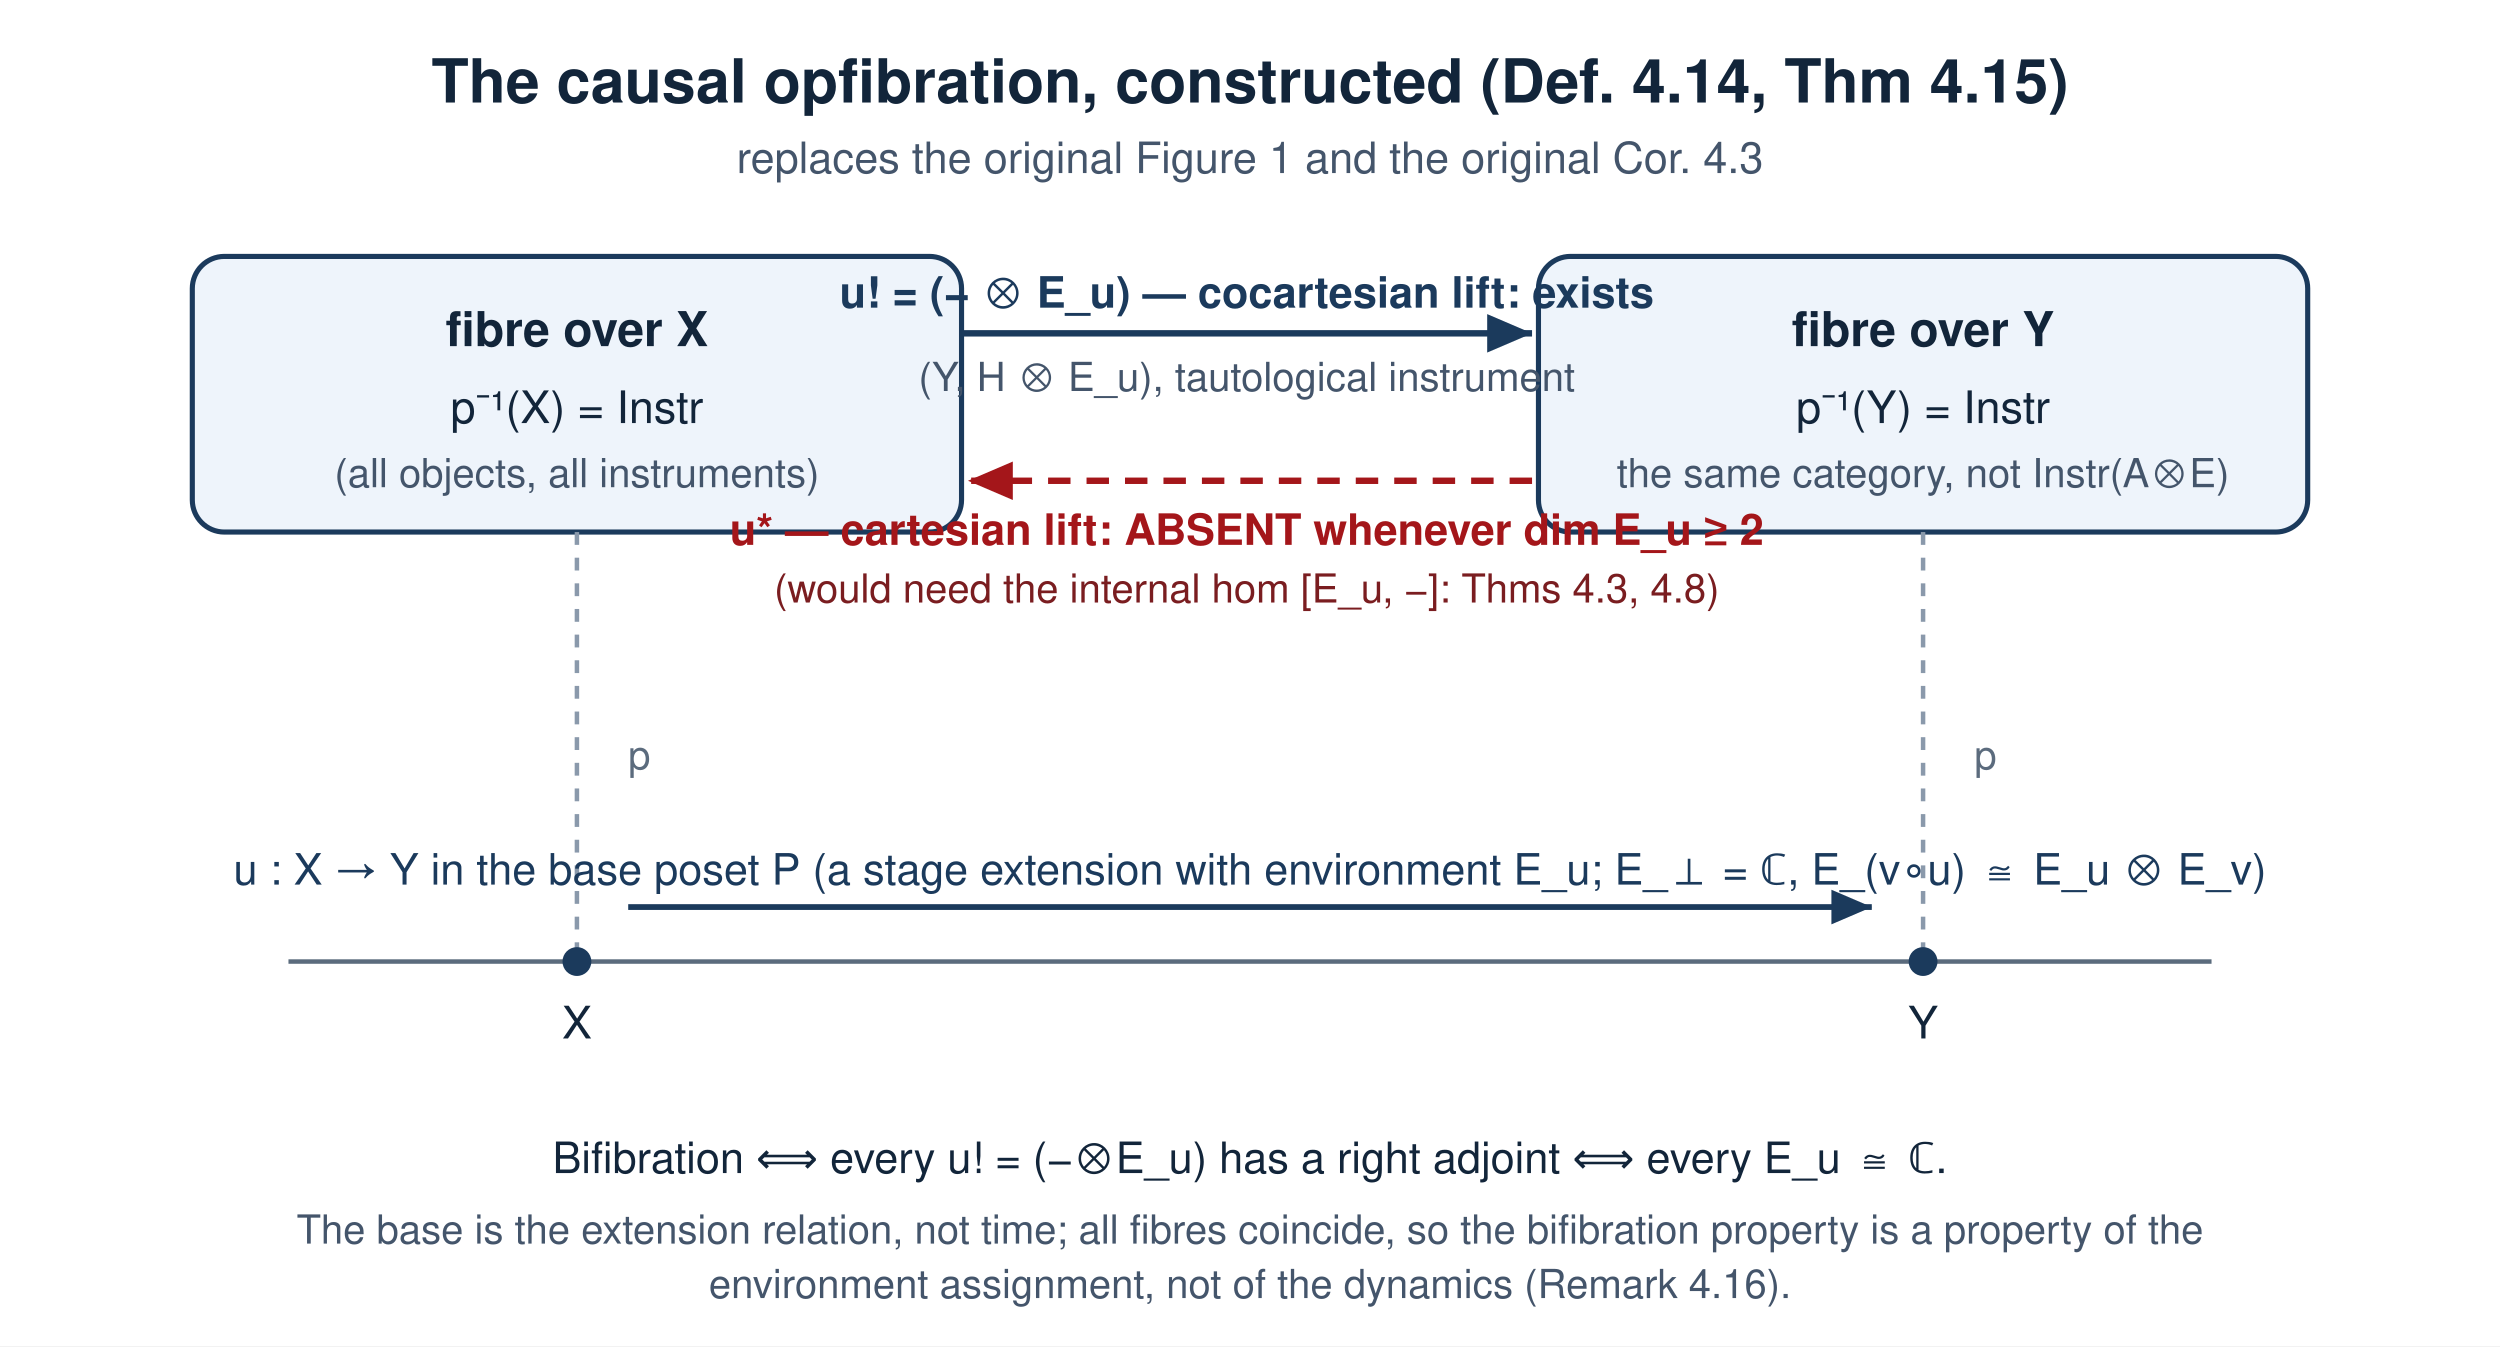
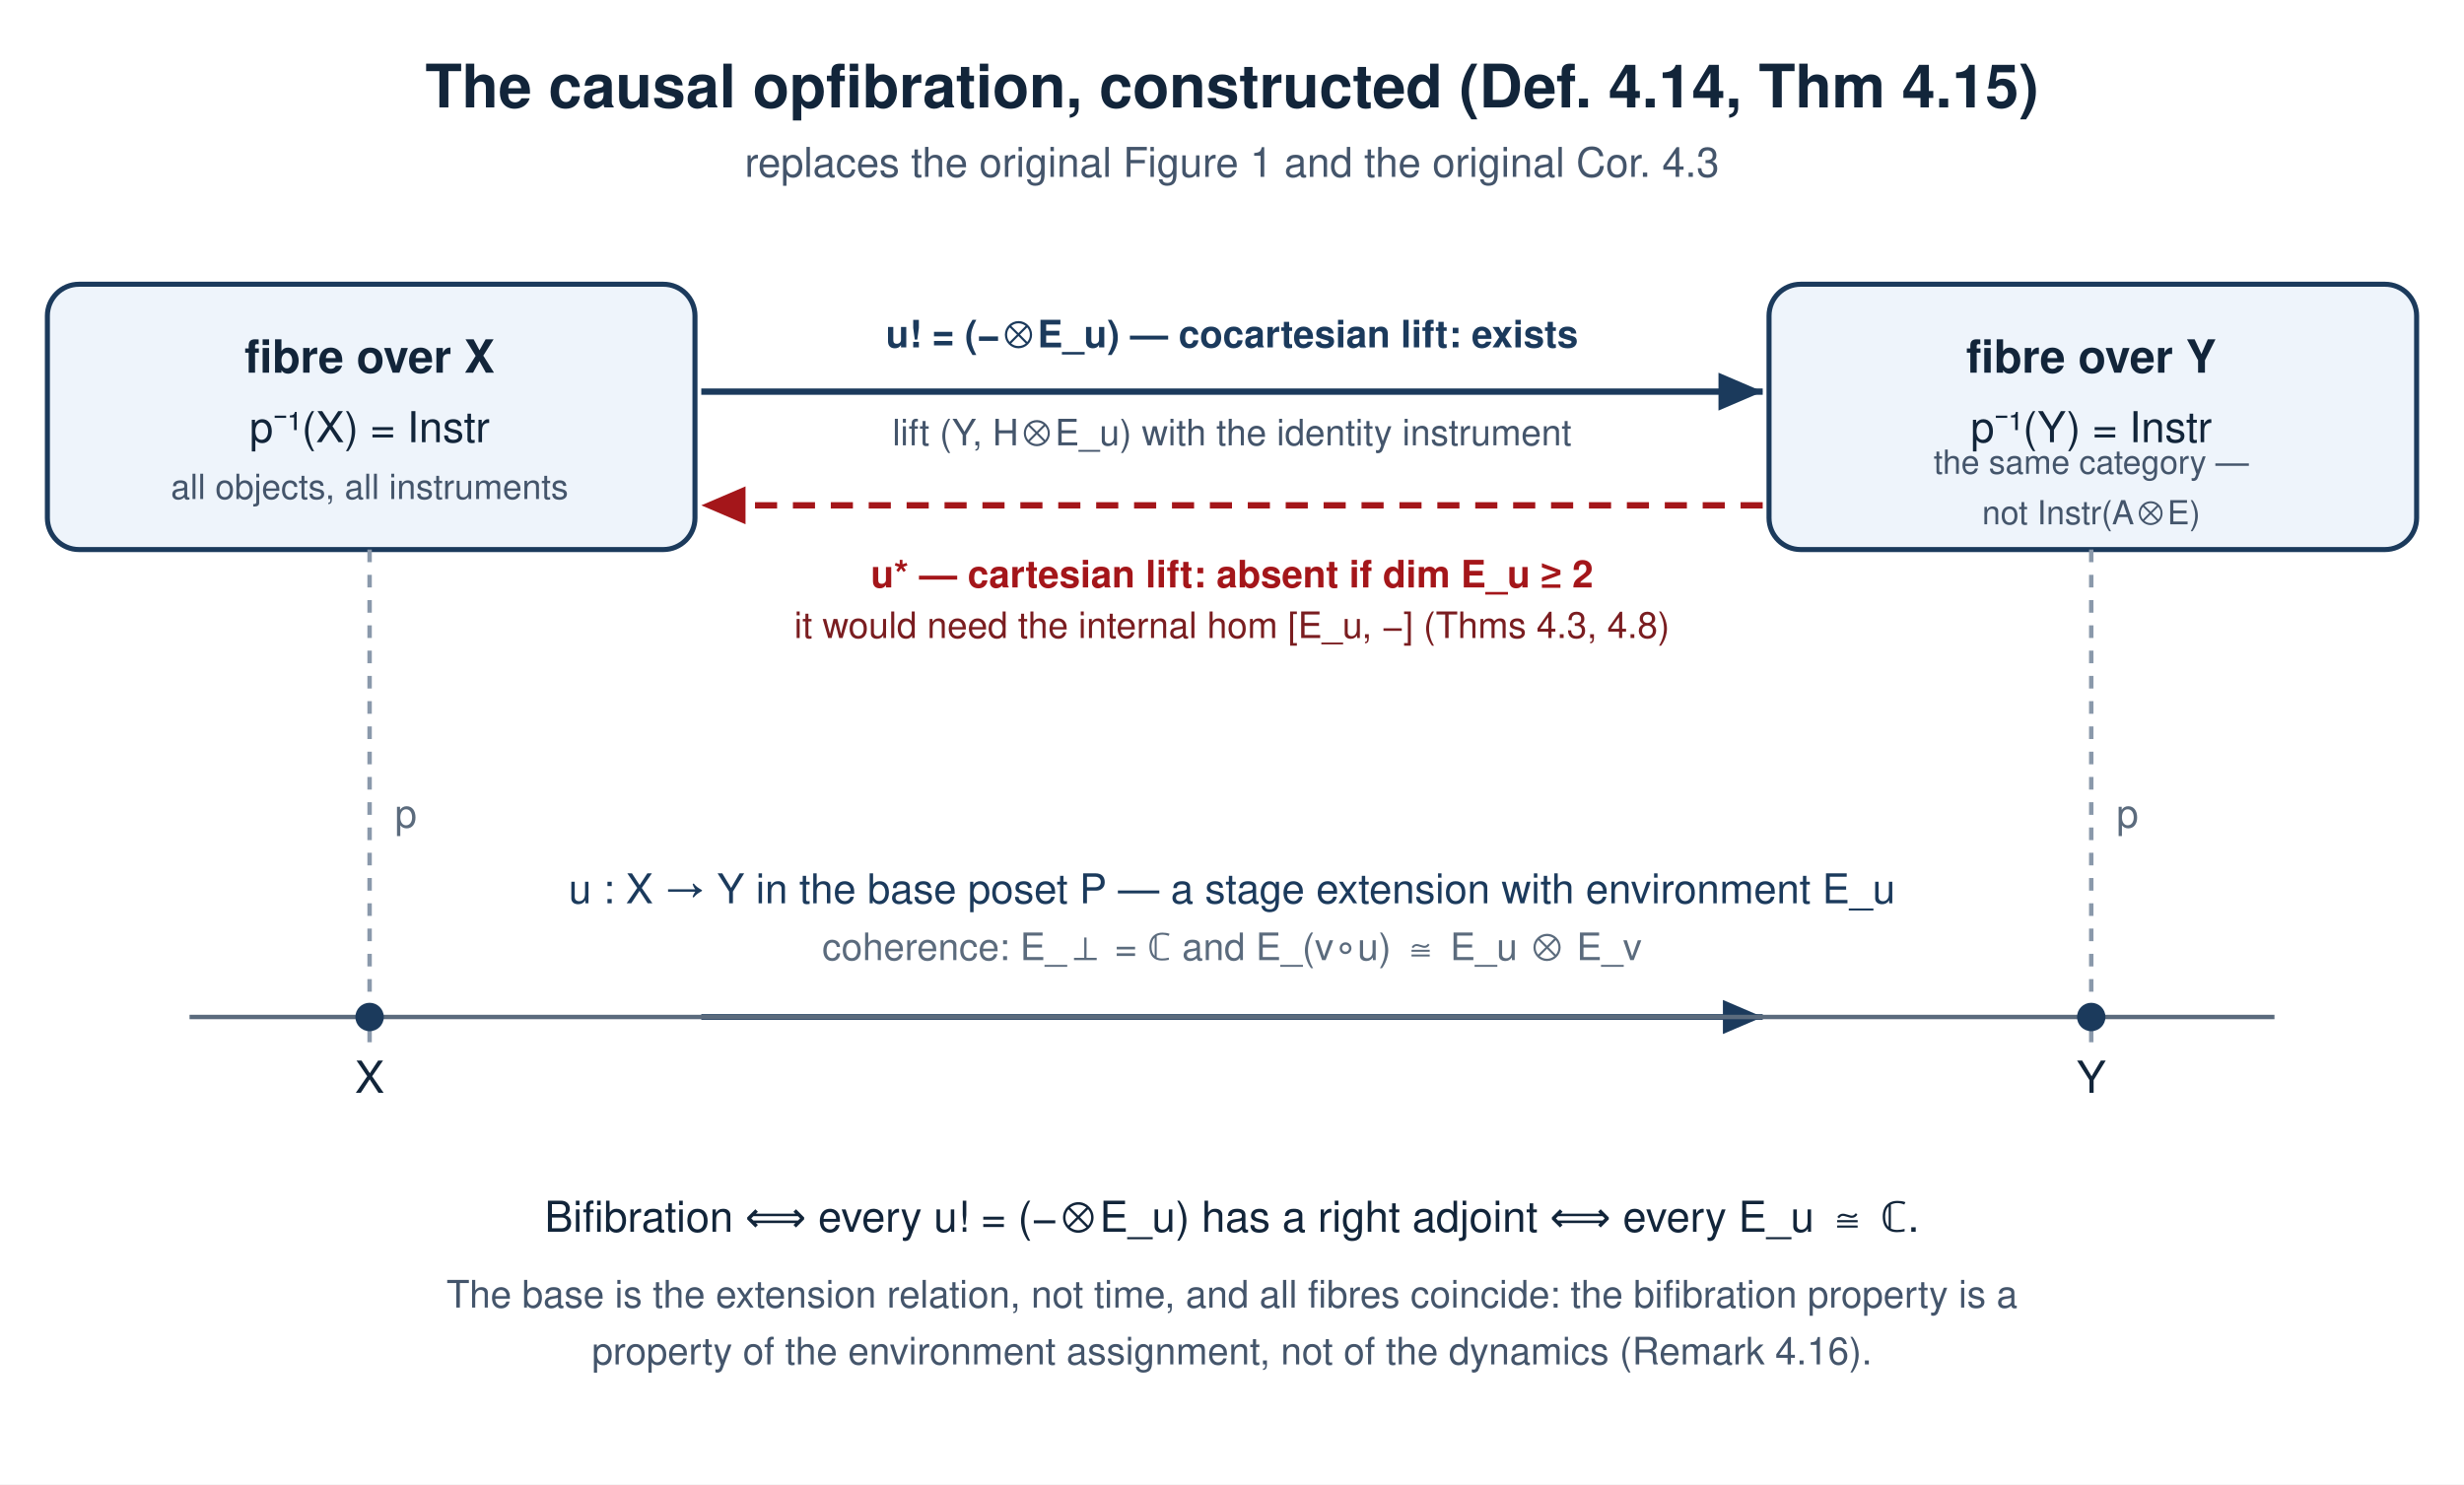
- <svg xmlns="http://www.w3.org/2000/svg" width="780" height="420" viewBox="0 0 780 420" role="img" aria-label="The causal opfibration: cocartesian lifts exist, cartesian lifts are absent">
+ <svg xmlns="http://www.w3.org/2000/svg" width="780" height="470" viewBox="0 0 780 470" role="img" aria-label="The causal opfibration: cocartesian lifts exist, cartesian lifts are absent">
  <defs>
    <marker id="head" markerWidth="9" markerHeight="9" refX="7" refY="3" orient="auto">
      <path d="M0,0 L7,3 L0,6 z" fill="#1b3a5c" />
    </marker>
    <marker id="headRed" markerWidth="9" markerHeight="9" refX="7" refY="3" orient="auto">
      <path d="M0,0 L7,3 L0,6 z" fill="#a4161a" />
    </marker>
  </defs>
-   <rect x="0" y="0" width="780" height="420" fill="#ffffff" />
-   <text x="390" y="32" font-family="Helvetica,Arial,sans-serif" font-size="19" font-weight="bold" text-anchor="middle" fill="#12253a">The causal opfibration, constructed (Def. 4.14, Thm 4.15)</text>
-   <text x="390" y="54" font-family="Helvetica,Arial,sans-serif" font-size="13.5" text-anchor="middle" fill="#44556b">replaces the original Figure 1 and the original Cor. 4.3</text>
-   <rect x="60" y="80" width="240" height="86" rx="10" fill="#eef4fb" stroke="#1b3a5c" stroke-width="1.6" />
-   <text x="180" y="108" font-family="Helvetica,Arial,sans-serif" font-size="15" font-weight="bold" text-anchor="middle" fill="#12253a">fibre over X</text>
-   <text x="180" y="132" font-family="Helvetica,Arial,sans-serif" font-size="14" text-anchor="middle" fill="#12253a">p⁻¹(X) = Instr</text>
-   <text x="180" y="152" font-family="Helvetica,Arial,sans-serif" font-size="12.5" text-anchor="middle" fill="#44556b">(all objects, all instruments)</text>
-   <rect x="480" y="80" width="240" height="86" rx="10" fill="#eef4fb" stroke="#1b3a5c" stroke-width="1.6" />
-   <text x="600" y="108" font-family="Helvetica,Arial,sans-serif" font-size="15" font-weight="bold" text-anchor="middle" fill="#12253a">fibre over Y</text>
-   <text x="600" y="132" font-family="Helvetica,Arial,sans-serif" font-size="14" text-anchor="middle" fill="#12253a">p⁻¹(Y) = Instr</text>
-   <text x="600" y="152" font-family="Helvetica,Arial,sans-serif" font-size="12.5" text-anchor="middle" fill="#44556b">the same category, not Instr(A⊗E)</text>
-   <line x1="300" y1="104" x2="478" y2="104" stroke="#1b3a5c" stroke-width="2" marker-end="url(#head)" />
-   <text x="389" y="96" font-family="Helvetica,Arial,sans-serif" font-size="13.5" font-weight="bold" text-anchor="middle" fill="#1b3a5c">u! = (− ⊗ E_u) — cocartesian lift: exists</text>
-   <text x="389" y="122" font-family="Helvetica,Arial,sans-serif" font-size="12.5" text-anchor="middle" fill="#44556b">(Y, H ⊗ E_u), tautological instrument</text>
-   <line x1="478" y1="150" x2="302" y2="150" stroke="#a4161a" stroke-width="2" stroke-dasharray="7 5" marker-end="url(#headRed)" />
-   <text x="389" y="170" font-family="Helvetica,Arial,sans-serif" font-size="13.5" font-weight="bold" text-anchor="middle" fill="#a4161a">u* — cartesian lift: ABSENT whenever dim E_u ≥ 2</text>
-   <text x="389" y="188" font-family="Helvetica,Arial,sans-serif" font-size="12.5" text-anchor="middle" fill="#7a1d20">(would need the internal hom [E_u, −]: Thms 4.3, 4.8)</text>
-   <line x1="180" y1="166" x2="180" y2="300" stroke="#8a99ab" stroke-width="1.4" stroke-dasharray="4 4" />
-   <line x1="600" y1="166" x2="600" y2="300" stroke="#8a99ab" stroke-width="1.4" stroke-dasharray="4 4" />
-   <text x="196" y="240" font-family="Helvetica,Arial,sans-serif" font-size="12.5" fill="#5b6b7d">p</text>
-   <text x="616" y="240" font-family="Helvetica,Arial,sans-serif" font-size="12.5" fill="#5b6b7d">p</text>
-   <line x1="90" y1="300" x2="690" y2="300" stroke="#5b6b7d" stroke-width="1.4" />
-   <circle cx="180" cy="300" r="4.5" fill="#1b3a5c" />
-   <circle cx="600" cy="300" r="4.5" fill="#1b3a5c" />
-   <text x="180" y="324" font-family="Helvetica,Arial,sans-serif" font-size="14" text-anchor="middle" fill="#12253a">X</text>
-   <text x="600" y="324" font-family="Helvetica,Arial,sans-serif" font-size="14" text-anchor="middle" fill="#12253a">Y</text>
-   <line x1="196" y1="283" x2="584" y2="283" stroke="#1b3a5c" stroke-width="1.8" marker-end="url(#head)" />
-   <text x="390" y="276" font-family="Helvetica,Arial,sans-serif" font-size="13.5" text-anchor="middle" fill="#1b3a5c">u : X → Y in the base poset P (a stage extension with environment E_u; E_⊥ = ℂ,
-         E_(v∘u) ≅ E_u ⊗ E_v)</text>
-   <text x="390" y="366" font-family="Helvetica,Arial,sans-serif" font-size="13.5" text-anchor="middle" fill="#12253a">Bifibration ⟺ every u! = (−⊗E_u) has a right adjoint ⟺ every E_u ≅ ℂ.</text>
-   <text x="390" y="388" font-family="Helvetica,Arial,sans-serif" font-size="12.5" text-anchor="middle" fill="#44556b">The base is the extension relation, not time; all fibres coincide, so the
-         bifibration property is a property of the
-   </text>
-   <text x="390" y="405" font-family="Helvetica,Arial,sans-serif" font-size="12.5" text-anchor="middle" fill="#44556b">environment assignment, not of the dynamics (Remark 4.16).</text>
+   <rect x="0" y="0" width="780" height="470" fill="#ffffff" />
+   <text x="390" y="34" font-family="Helvetica,Arial,sans-serif" font-size="19" font-weight="bold" text-anchor="middle" fill="#12253a">The causal opfibration, constructed (Def. 4.14, Thm 4.15)</text>
+   <text x="390" y="56" font-family="Helvetica,Arial,sans-serif" font-size="13" text-anchor="middle" fill="#44556b">replaces the original Figure 1 and the original Cor. 4.3</text>
+   <rect x="15" y="90" width="205" height="84" rx="10" fill="#eef4fb" stroke="#1b3a5c" stroke-width="1.6" />
+   <text x="117" y="118" font-family="Helvetica,Arial,sans-serif" font-size="14.5" font-weight="bold" text-anchor="middle" fill="#12253a">fibre over X</text>
+   <text x="117" y="140" font-family="Helvetica,Arial,sans-serif" font-size="13.5" text-anchor="middle" fill="#12253a">p⁻¹(X) = Instr</text>
+   <text x="117" y="158" font-family="Helvetica,Arial,sans-serif" font-size="11" text-anchor="middle" fill="#44556b">all objects, all instruments</text>
+   <rect x="560" y="90" width="205" height="84" rx="10" fill="#eef4fb" stroke="#1b3a5c" stroke-width="1.6" />
+   <text x="662" y="118" font-family="Helvetica,Arial,sans-serif" font-size="14.5" font-weight="bold" text-anchor="middle" fill="#12253a">fibre over Y</text>
+   <text x="662" y="140" font-family="Helvetica,Arial,sans-serif" font-size="13.5" text-anchor="middle" fill="#12253a">p⁻¹(Y) = Instr</text>
+   <text x="662" y="150" font-family="Helvetica,Arial,sans-serif" font-size="10.5" text-anchor="middle" fill="#44556b">the same category —</text>
+   <text x="662" y="166" font-family="Helvetica,Arial,sans-serif" font-size="10.5" text-anchor="middle" fill="#44556b">not Instr(A⊗E)</text>
+   <text x="390" y="110" font-family="Helvetica,Arial,sans-serif" font-size="12" font-weight="bold" text-anchor="middle" fill="#1b3a5c">u! = (−⊗E_u) — cocartesian lift: exists</text>
+   <line x1="222" y1="124" x2="558" y2="124" stroke="#1b3a5c" stroke-width="2" marker-end="url(#head)" />
+   <text x="390" y="141" font-family="Helvetica,Arial,sans-serif" font-size="11.5" text-anchor="middle" fill="#44556b">lift (Y, H⊗E_u) with the identity instrument</text>
+   <line x1="558" y1="160" x2="222" y2="160" stroke="#a4161a" stroke-width="2" stroke-dasharray="7 5" marker-end="url(#headRed)" />
+   <text x="390" y="186" font-family="Helvetica,Arial,sans-serif" font-size="12" font-weight="bold" text-anchor="middle" fill="#a4161a">u* — cartesian lift: absent if dim E_u ≥ 2</text>
+   <text x="390" y="202" font-family="Helvetica,Arial,sans-serif" font-size="11.5" text-anchor="middle" fill="#7a1d20">it would need the internal hom [E_u, −] (Thms 4.3, 4.8)</text>
+   <line x1="117" y1="174" x2="117" y2="330" stroke="#8a99ab" stroke-width="1.4" stroke-dasharray="4 4" />
+   <line x1="662" y1="174" x2="662" y2="330" stroke="#8a99ab" stroke-width="1.4" stroke-dasharray="4 4" />
+   <text x="125" y="262" font-family="Helvetica,Arial,sans-serif" font-size="12.5" fill="#5b6b7d">p</text>
+   <text x="670" y="262" font-family="Helvetica,Arial,sans-serif" font-size="12.5" fill="#5b6b7d">p</text>
+   <text x="390" y="286" font-family="Helvetica,Arial,sans-serif" font-size="13" text-anchor="middle" fill="#1b3a5c">u : X → Y in the base poset P — a stage extension with environment E_u</text>
+   <text x="390" y="304" font-family="Helvetica,Arial,sans-serif" font-size="12" text-anchor="middle" fill="#5b6b7d">coherence: E_⊥ = ℂ and E_(v∘u) ≅ E_u ⊗ E_v</text>
+   <line x1="222" y1="322" x2="558" y2="322" stroke="#1b3a5c" stroke-width="1.8" marker-end="url(#head)" />
+   <line x1="60" y1="322" x2="720" y2="322" stroke="#5b6b7d" stroke-width="1.4" />
+   <circle cx="117" cy="322" r="4.5" fill="#1b3a5c" />
+   <circle cx="662" cy="322" r="4.5" fill="#1b3a5c" />
+   <text x="117" y="346" font-family="Helvetica,Arial,sans-serif" font-size="14" text-anchor="middle" fill="#12253a">X</text>
+   <text x="662" y="346" font-family="Helvetica,Arial,sans-serif" font-size="14" text-anchor="middle" fill="#12253a">Y</text>
+   <text x="390" y="390" font-family="Helvetica,Arial,sans-serif" font-size="13.5" text-anchor="middle" fill="#12253a">Bifibration ⟺ every u! = (−⊗E_u) has a right adjoint ⟺ every E_u ≅ ℂ.</text>
+   <text x="390" y="414" font-family="Helvetica,Arial,sans-serif" font-size="12" text-anchor="middle" fill="#44556b">The base is the extension relation, not time, and all fibres coincide: the bifibration property is a</text>
+   <text x="390" y="432" font-family="Helvetica,Arial,sans-serif" font-size="12" text-anchor="middle" fill="#44556b">property of the environment assignment, not of the dynamics (Remark 4.16).</text>
</svg>
